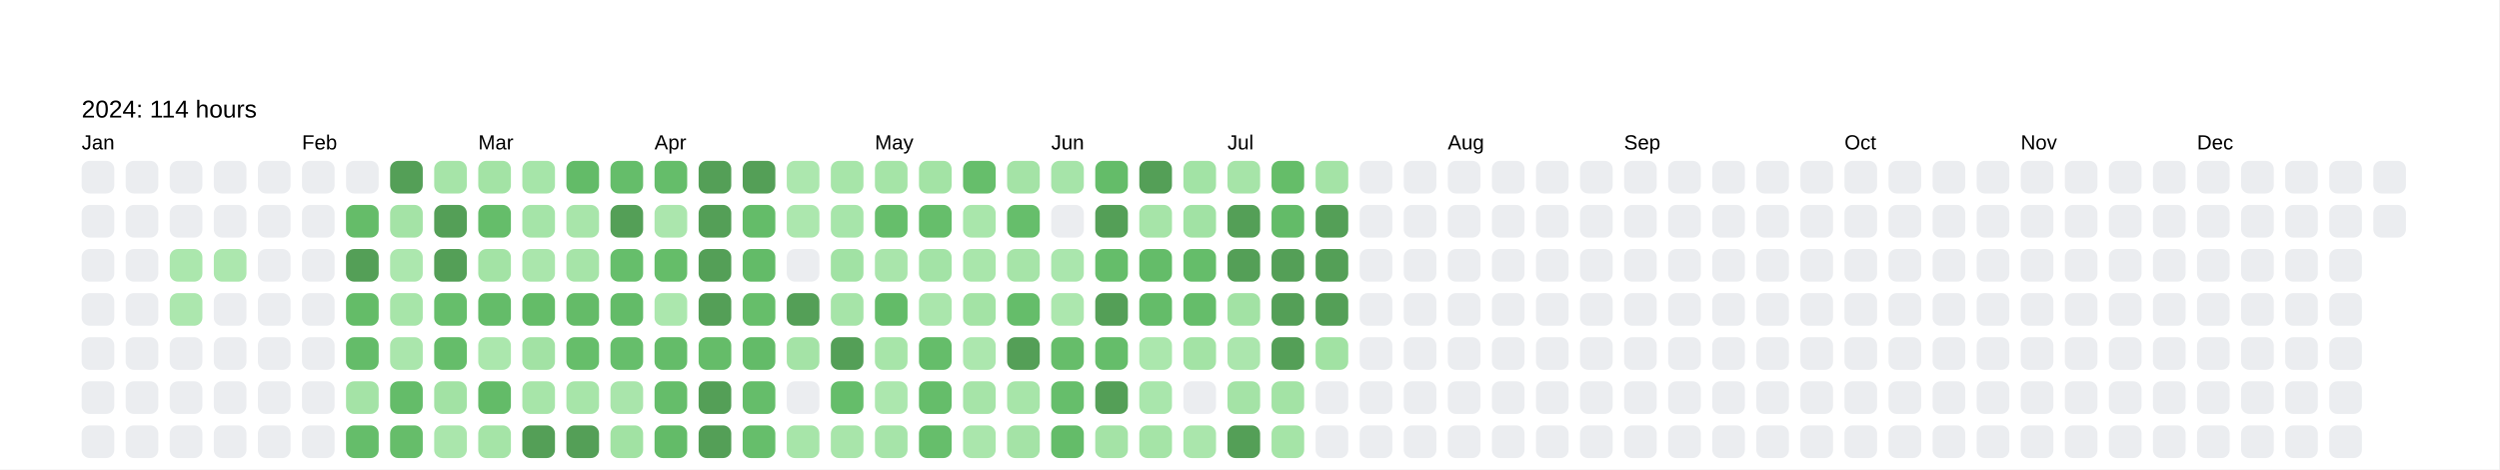
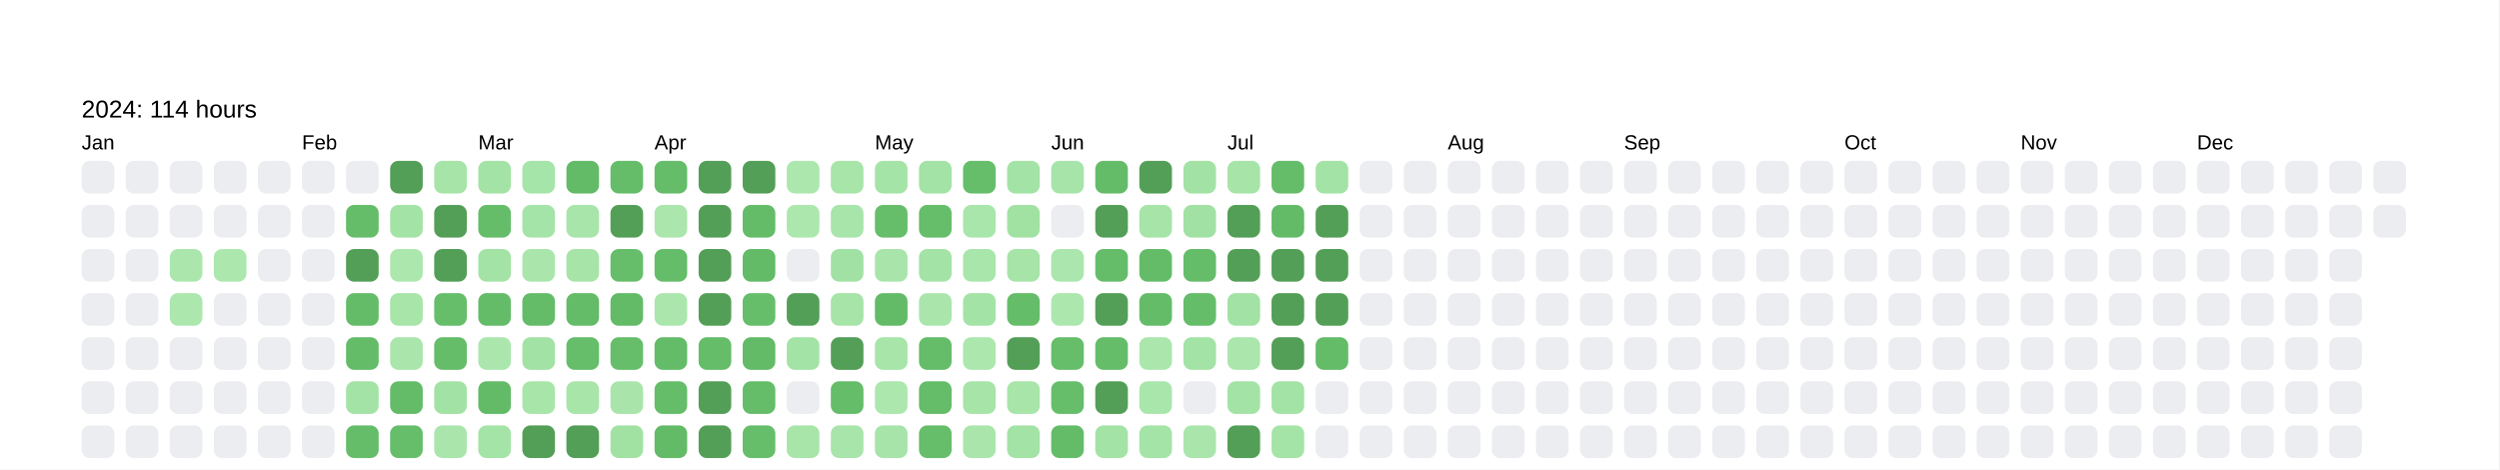
<svg xmlns="http://www.w3.org/2000/svg" baseProfile="full" height="57.5mm" version="1.1" viewBox="0,0,306.2,57.5" width="306.2mm">
  <defs />
  <rect fill="#FFFFFF" height="57.5" width="306.2" x="0" y="0" />
  <text fill="#000000" style="font-size:6px; font-family:Arial; font-weight:bold;" x="10" y="10" />
  <text fill="#000000" style="font-size:3px; font-family:Arial;" x="10" y="14.4">2024: 114 hours</text>
  <text fill="#000000" style="font-size:2.5px; font-family:Arial" x="10" y="18.3">Jan</text>
  <rect fill="#EBEDF0" height="4" rx="1" ry="1" width="4" x="10" y="19.7" />
  <rect fill="#EBEDF0" height="4" rx="1" ry="1" width="4" x="10" y="25.1" />
  <rect fill="#EBEDF0" height="4" rx="1" ry="1" width="4" x="10" y="30.5" />
  <rect fill="#EBEDF0" height="4" rx="1" ry="1" width="4" x="10" y="35.9" />
  <rect fill="#EBEDF0" height="4" rx="1" ry="1" width="4" x="10" y="41.3" />
  <rect fill="#EBEDF0" height="4" rx="1" ry="1" width="4" x="10" y="46.7" />
  <rect fill="#EBEDF0" height="4" rx="1" ry="1" width="4" x="10" y="52.1" />
  <rect fill="#EBEDF0" height="4" rx="1" ry="1" width="4" x="15.4" y="19.7" />
  <rect fill="#EBEDF0" height="4" rx="1" ry="1" width="4" x="15.4" y="25.1" />
  <rect fill="#EBEDF0" height="4" rx="1" ry="1" width="4" x="15.4" y="30.5" />
  <rect fill="#EBEDF0" height="4" rx="1" ry="1" width="4" x="15.4" y="35.9" />
  <rect fill="#EBEDF0" height="4" rx="1" ry="1" width="4" x="15.4" y="41.3" />
  <rect fill="#EBEDF0" height="4" rx="1" ry="1" width="4" x="15.4" y="46.7" />
  <rect fill="#EBEDF0" height="4" rx="1" ry="1" width="4" x="15.4" y="52.1" />
  <rect fill="#EBEDF0" height="4" rx="1" ry="1" width="4" x="20.8" y="19.7" />
  <rect fill="#EBEDF0" height="4" rx="1" ry="1" width="4" x="20.8" y="25.1" />
  <rect fill="#abe7ad" height="4" rx="1" ry="1" width="4" x="20.8" y="30.5" />
  <rect fill="#ace7ae" height="4" rx="1" ry="1" width="4" x="20.8" y="35.9" />
  <rect fill="#EBEDF0" height="4" rx="1" ry="1" width="4" x="20.8" y="41.3" />
  <rect fill="#EBEDF0" height="4" rx="1" ry="1" width="4" x="20.8" y="46.7" />
  <rect fill="#EBEDF0" height="4" rx="1" ry="1" width="4" x="20.8" y="52.1" />
  <rect fill="#EBEDF0" height="4" rx="1" ry="1" width="4" x="26.2" y="19.7" />
  <rect fill="#EBEDF0" height="4" rx="1" ry="1" width="4" x="26.2" y="25.1" />
  <rect fill="#ace7ae" height="4" rx="1" ry="1" width="4" x="26.2" y="30.5" />
  <rect fill="#EBEDF0" height="4" rx="1" ry="1" width="4" x="26.2" y="35.9" />
  <rect fill="#EBEDF0" height="4" rx="1" ry="1" width="4" x="26.2" y="41.3" />
  <rect fill="#EBEDF0" height="4" rx="1" ry="1" width="4" x="26.2" y="46.7" />
  <rect fill="#EBEDF0" height="4" rx="1" ry="1" width="4" x="26.2" y="52.1" />
  <rect fill="#EBEDF0" height="4" rx="1" ry="1" width="4" x="31.6" y="19.7" />
  <rect fill="#EBEDF0" height="4" rx="1" ry="1" width="4" x="31.6" y="25.1" />
  <rect fill="#EBEDF0" height="4" rx="1" ry="1" width="4" x="31.6" y="30.5" />
  <rect fill="#EBEDF0" height="4" rx="1" ry="1" width="4" x="31.6" y="35.9" />
  <rect fill="#EBEDF0" height="4" rx="1" ry="1" width="4" x="31.6" y="41.3" />
  <rect fill="#EBEDF0" height="4" rx="1" ry="1" width="4" x="31.6" y="46.7" />
  <rect fill="#EBEDF0" height="4" rx="1" ry="1" width="4" x="31.6" y="52.1" />
  <text fill="#000000" style="font-size:2.5px; font-family:Arial" x="37.0" y="18.3">Feb</text>
  <rect fill="#EBEDF0" height="4" rx="1" ry="1" width="4" x="37.0" y="19.7" />
  <rect fill="#EBEDF0" height="4" rx="1" ry="1" width="4" x="37.0" y="25.1" />
  <rect fill="#EBEDF0" height="4" rx="1" ry="1" width="4" x="37.0" y="30.5" />
  <rect fill="#EBEDF0" height="4" rx="1" ry="1" width="4" x="37.0" y="35.9" />
  <rect fill="#EBEDF0" height="4" rx="1" ry="1" width="4" x="37.0" y="41.3" />
  <rect fill="#EBEDF0" height="4" rx="1" ry="1" width="4" x="37.0" y="46.7" />
  <rect fill="#EBEDF0" height="4" rx="1" ry="1" width="4" x="37.0" y="52.1" />
  <rect fill="#EBEDF0" height="4" rx="1" ry="1" width="4" x="42.4" y="19.7" />
  <rect fill="#65bc69" height="4" rx="1" ry="1" width="4" x="42.4" y="25.1" />
  <rect fill="#549F57" height="4" rx="1" ry="1" width="4" x="42.4" y="30.5" />
  <rect fill="#64bc68" height="4" rx="1" ry="1" width="4" x="42.4" y="35.9" />
  <rect fill="#64bc69" height="4" rx="1" ry="1" width="4" x="42.4" y="41.3" />
  <rect fill="#a4e3a6" height="4" rx="1" ry="1" width="4" x="42.4" y="46.7" />
  <rect fill="#65bd6a" height="4" rx="1" ry="1" width="4" x="42.4" y="52.1" />
  <rect fill="#549F57" height="4" rx="1" ry="1" width="4" x="47.8" y="19.7" />
  <rect fill="#a4e3a6" height="4" rx="1" ry="1" width="4" x="47.8" y="25.1" />
  <rect fill="#ace7ae" height="4" rx="1" ry="1" width="4" x="47.8" y="30.5" />
  <rect fill="#a7e5a9" height="4" rx="1" ry="1" width="4" x="47.8" y="35.9" />
  <rect fill="#aae6ac" height="4" rx="1" ry="1" width="4" x="47.8" y="41.3" />
  <rect fill="#64bc69" height="4" rx="1" ry="1" width="4" x="47.8" y="46.7" />
  <rect fill="#66bd6a" height="4" rx="1" ry="1" width="4" x="47.8" y="52.1" />
  <rect fill="#a6e4a8" height="4" rx="1" ry="1" width="4" x="53.2" y="19.7" />
  <rect fill="#549F57" height="4" rx="1" ry="1" width="4" x="53.2" y="25.1" />
  <rect fill="#549F57" height="4" rx="1" ry="1" width="4" x="53.2" y="30.5" />
  <rect fill="#66be6b" height="4" rx="1" ry="1" width="4" x="53.2" y="35.9" />
  <rect fill="#65bd6a" height="4" rx="1" ry="1" width="4" x="53.2" y="41.3" />
  <rect fill="#a2e2a4" height="4" rx="1" ry="1" width="4" x="53.2" y="46.7" />
  <rect fill="#aae6ac" height="4" rx="1" ry="1" width="4" x="53.2" y="52.1" />
  <text fill="#000000" style="font-size:2.5px; font-family:Arial" x="58.6" y="18.3">Mar</text>
  <rect fill="#a3e3a5" height="4" rx="1" ry="1" width="4" x="58.6" y="19.7" />
  <rect fill="#65bd6a" height="4" rx="1" ry="1" width="4" x="58.6" y="25.1" />
  <rect fill="#a3e3a5" height="4" rx="1" ry="1" width="4" x="58.6" y="30.5" />
  <rect fill="#64bc69" height="4" rx="1" ry="1" width="4" x="58.6" y="35.9" />
  <rect fill="#abe7ad" height="4" rx="1" ry="1" width="4" x="58.6" y="41.3" />
  <rect fill="#63bb68" height="4" rx="1" ry="1" width="4" x="58.6" y="46.7" />
  <rect fill="#a5e4a7" height="4" rx="1" ry="1" width="4" x="58.6" y="52.1" />
  <rect fill="#a6e5a9" height="4" rx="1" ry="1" width="4" x="64" y="19.7" />
  <rect fill="#a5e4a8" height="4" rx="1" ry="1" width="4" x="64" y="25.1" />
  <rect fill="#aae6ac" height="4" rx="1" ry="1" width="4" x="64" y="30.5" />
  <rect fill="#64bc68" height="4" rx="1" ry="1" width="4" x="64" y="35.9" />
  <rect fill="#a2e2a4" height="4" rx="1" ry="1" width="4" x="64" y="41.3" />
  <rect fill="#a7e5a9" height="4" rx="1" ry="1" width="4" x="64" y="46.7" />
  <rect fill="#549F57" height="4" rx="1" ry="1" width="4" x="64" y="52.1" />
  <rect fill="#63bb68" height="4" rx="1" ry="1" width="4" x="69.4" y="19.7" />
  <rect fill="#a8e5aa" height="4" rx="1" ry="1" width="4" x="69.4" y="25.1" />
  <rect fill="#a6e4a8" height="4" rx="1" ry="1" width="4" x="69.4" y="30.5" />
  <rect fill="#64bb68" height="4" rx="1" ry="1" width="4" x="69.4" y="35.9" />
  <rect fill="#66be6a" height="4" rx="1" ry="1" width="4" x="69.4" y="41.3" />
  <rect fill="#a7e5a9" height="4" rx="1" ry="1" width="4" x="69.4" y="46.7" />
  <rect fill="#549F57" height="4" rx="1" ry="1" width="4" x="69.4" y="52.1" />
  <rect fill="#65bd6a" height="4" rx="1" ry="1" width="4" x="74.8" y="19.7" />
  <rect fill="#549F57" height="4" rx="1" ry="1" width="4" x="74.8" y="25.1" />
  <rect fill="#66be6b" height="4" rx="1" ry="1" width="4" x="74.8" y="30.5" />
  <rect fill="#63bb68" height="4" rx="1" ry="1" width="4" x="74.8" y="35.9" />
  <rect fill="#66be6b" height="4" rx="1" ry="1" width="4" x="74.8" y="41.3" />
  <rect fill="#a9e5ab" height="4" rx="1" ry="1" width="4" x="74.8" y="46.7" />
  <rect fill="#a1e2a3" height="4" rx="1" ry="1" width="4" x="74.8" y="52.1" />
  <text fill="#000000" style="font-size:2.5px; font-family:Arial" x="80.2" y="18.3">Apr</text>
  <rect fill="#65bd6a" height="4" rx="1" ry="1" width="4" x="80.2" y="19.7" />
  <rect fill="#abe6ad" height="4" rx="1" ry="1" width="4" x="80.2" y="25.1" />
  <rect fill="#65bd69" height="4" rx="1" ry="1" width="4" x="80.2" y="30.5" />
  <rect fill="#abe7ad" height="4" rx="1" ry="1" width="4" x="80.2" y="35.9" />
  <rect fill="#64bc69" height="4" rx="1" ry="1" width="4" x="80.2" y="41.3" />
  <rect fill="#65bd6a" height="4" rx="1" ry="1" width="4" x="80.2" y="46.7" />
  <rect fill="#63bb68" height="4" rx="1" ry="1" width="4" x="80.2" y="52.1" />
  <rect fill="#549F57" height="4" rx="1" ry="1" width="4" x="85.6" y="19.7" />
  <rect fill="#549F57" height="4" rx="1" ry="1" width="4" x="85.6" y="25.1" />
  <rect fill="#549F57" height="4" rx="1" ry="1" width="4" x="85.6" y="30.5" />
  <rect fill="#549F57" height="4" rx="1" ry="1" width="4" x="85.6" y="35.9" />
  <rect fill="#65bc69" height="4" rx="1" ry="1" width="4" x="85.6" y="41.3" />
  <rect fill="#549F57" height="4" rx="1" ry="1" width="4" x="85.6" y="46.7" />
  <rect fill="#549F57" height="4" rx="1" ry="1" width="4" x="85.6" y="52.1" />
  <rect fill="#549F57" height="4" rx="1" ry="1" width="4" x="91" y="19.7" />
  <rect fill="#64bc69" height="4" rx="1" ry="1" width="4" x="91" y="25.1" />
  <rect fill="#63bb68" height="4" rx="1" ry="1" width="4" x="91" y="30.5" />
  <rect fill="#66be6a" height="4" rx="1" ry="1" width="4" x="91" y="35.9" />
  <rect fill="#63bb68" height="4" rx="1" ry="1" width="4" x="91" y="41.3" />
  <rect fill="#65bd6a" height="4" rx="1" ry="1" width="4" x="91" y="46.7" />
  <rect fill="#66be6b" height="4" rx="1" ry="1" width="4" x="91" y="52.1" />
  <rect fill="#ace7ae" height="4" rx="1" ry="1" width="4" x="96.4" y="19.7" />
  <rect fill="#ace7ae" height="4" rx="1" ry="1" width="4" x="96.4" y="25.1" />
  <rect fill="#EBEDF0" height="4" rx="1" ry="1" width="4" x="96.4" y="30.5" />
  <rect fill="#549F57" height="4" rx="1" ry="1" width="4" x="96.4" y="35.9" />
  <rect fill="#a4e3a6" height="4" rx="1" ry="1" width="4" x="96.4" y="41.3" />
  <rect fill="#EBEDF0" height="4" rx="1" ry="1" width="4" x="96.4" y="46.7" />
  <rect fill="#a7e5a9" height="4" rx="1" ry="1" width="4" x="96.4" y="52.1" />
  <rect fill="#a7e5a9" height="4" rx="1" ry="1" width="4" x="101.8" y="19.7" />
  <rect fill="#a7e5aa" height="4" rx="1" ry="1" width="4" x="101.8" y="25.1" />
  <rect fill="#a1e2a4" height="4" rx="1" ry="1" width="4" x="101.8" y="30.5" />
  <rect fill="#a6e4a8" height="4" rx="1" ry="1" width="4" x="101.8" y="35.9" />
  <rect fill="#549F57" height="4" rx="1" ry="1" width="4" x="101.8" y="41.3" />
  <rect fill="#65bd6a" height="4" rx="1" ry="1" width="4" x="101.8" y="46.7" />
  <rect fill="#a8e5aa" height="4" rx="1" ry="1" width="4" x="101.8" y="52.1" />
  <text fill="#000000" style="font-size:2.5px; font-family:Arial" x="107.2" y="18.3">May</text>
  <rect fill="#a5e4a7" height="4" rx="1" ry="1" width="4" x="107.2" y="19.7" />
  <rect fill="#66be6b" height="4" rx="1" ry="1" width="4" x="107.2" y="25.1" />
  <rect fill="#a9e5ab" height="4" rx="1" ry="1" width="4" x="107.2" y="30.5" />
  <rect fill="#63bb68" height="4" rx="1" ry="1" width="4" x="107.2" y="35.9" />
  <rect fill="#a7e5a9" height="4" rx="1" ry="1" width="4" x="107.2" y="41.3" />
  <rect fill="#ace7ae" height="4" rx="1" ry="1" width="4" x="107.2" y="46.7" />
  <rect fill="#a6e4a9" height="4" rx="1" ry="1" width="4" x="107.2" y="52.1" />
  <rect fill="#a3e3a5" height="4" rx="1" ry="1" width="4" x="112.6" y="19.7" />
  <rect fill="#66be6b" height="4" rx="1" ry="1" width="4" x="112.6" y="25.1" />
  <rect fill="#a3e3a6" height="4" rx="1" ry="1" width="4" x="112.6" y="30.5" />
  <rect fill="#aae6ac" height="4" rx="1" ry="1" width="4" x="112.6" y="35.9" />
  <rect fill="#65bd6a" height="4" rx="1" ry="1" width="4" x="112.6" y="41.3" />
  <rect fill="#65bd6a" height="4" rx="1" ry="1" width="4" x="112.6" y="46.7" />
  <rect fill="#66be6b" height="4" rx="1" ry="1" width="4" x="112.6" y="52.1" />
  <rect fill="#66be6b" height="4" rx="1" ry="1" width="4" x="118" y="19.7" />
  <rect fill="#a9e6ab" height="4" rx="1" ry="1" width="4" x="118" y="25.1" />
  <rect fill="#a9e6ab" height="4" rx="1" ry="1" width="4" x="118" y="30.5" />
  <rect fill="#a3e3a5" height="4" rx="1" ry="1" width="4" x="118" y="35.9" />
  <rect fill="#ace7ae" height="4" rx="1" ry="1" width="4" x="118" y="41.3" />
  <rect fill="#a6e4a8" height="4" rx="1" ry="1" width="4" x="118" y="46.7" />
  <rect fill="#aae6ac" height="4" rx="1" ry="1" width="4" x="118" y="52.1" />
  <rect fill="#a4e3a6" height="4" rx="1" ry="1" width="4" x="123.4" y="19.7" />
-   <rect fill="#66be6b" height="4" rx="1" ry="1" width="4" x="123.4" y="25.1" />
+   <rect fill="#a1e2a3" height="4" rx="1" ry="1" width="4" x="123.4" y="25.1" />
  <rect fill="#a6e4a8" height="4" rx="1" ry="1" width="4" x="123.4" y="30.5" />
  <rect fill="#65bd6a" height="4" rx="1" ry="1" width="4" x="123.4" y="35.9" />
  <rect fill="#549F57" height="4" rx="1" ry="1" width="4" x="123.4" y="41.3" />
  <rect fill="#a7e5a9" height="4" rx="1" ry="1" width="4" x="123.4" y="46.7" />
  <rect fill="#a4e3a6" height="4" rx="1" ry="1" width="4" x="123.4" y="52.1" />
  <text fill="#000000" style="font-size:2.5px; font-family:Arial" x="128.8" y="18.3">Jun</text>
  <rect fill="#a6e4a9" height="4" rx="1" ry="1" width="4" x="128.8" y="19.7" />
  <rect fill="#EBEDF0" height="4" rx="1" ry="1" width="4" x="128.8" y="25.1" />
  <rect fill="#aae6ad" height="4" rx="1" ry="1" width="4" x="128.8" y="30.5" />
  <rect fill="#ace7ae" height="4" rx="1" ry="1" width="4" x="128.8" y="35.9" />
  <rect fill="#66bd6a" height="4" rx="1" ry="1" width="4" x="128.8" y="41.3" />
  <rect fill="#66be6b" height="4" rx="1" ry="1" width="4" x="128.8" y="46.7" />
  <rect fill="#64bc69" height="4" rx="1" ry="1" width="4" x="128.8" y="52.1" />
  <rect fill="#64bc69" height="4" rx="1" ry="1" width="4" x="134.2" y="19.7" />
  <rect fill="#549F57" height="4" rx="1" ry="1" width="4" x="134.2" y="25.1" />
  <rect fill="#65bd6a" height="4" rx="1" ry="1" width="4" x="134.2" y="30.5" />
  <rect fill="#549F57" height="4" rx="1" ry="1" width="4" x="134.2" y="35.9" />
  <rect fill="#65bd6a" height="4" rx="1" ry="1" width="4" x="134.2" y="41.3" />
  <rect fill="#549F57" height="4" rx="1" ry="1" width="4" x="134.2" y="46.7" />
  <rect fill="#a4e3a6" height="4" rx="1" ry="1" width="4" x="134.2" y="52.1" />
  <rect fill="#549F57" height="4" rx="1" ry="1" width="4" x="139.6" y="19.7" />
  <rect fill="#a6e4a8" height="4" rx="1" ry="1" width="4" x="139.6" y="25.1" />
  <rect fill="#64bc69" height="4" rx="1" ry="1" width="4" x="139.6" y="30.5" />
  <rect fill="#64bc69" height="4" rx="1" ry="1" width="4" x="139.6" y="35.9" />
  <rect fill="#abe7ad" height="4" rx="1" ry="1" width="4" x="139.6" y="41.3" />
  <rect fill="#a9e6ac" height="4" rx="1" ry="1" width="4" x="139.6" y="46.7" />
  <rect fill="#a5e4a7" height="4" rx="1" ry="1" width="4" x="139.6" y="52.1" />
  <rect fill="#a2e3a5" height="4" rx="1" ry="1" width="4" x="145" y="19.7" />
  <rect fill="#a1e2a4" height="4" rx="1" ry="1" width="4" x="145" y="25.1" />
  <rect fill="#65bd6a" height="4" rx="1" ry="1" width="4" x="145" y="30.5" />
  <rect fill="#65bd6a" height="4" rx="1" ry="1" width="4" x="145" y="35.9" />
  <rect fill="#a3e3a5" height="4" rx="1" ry="1" width="4" x="145" y="41.3" />
  <rect fill="#EBEDF0" height="4" rx="1" ry="1" width="4" x="145" y="46.7" />
  <rect fill="#aae6ac" height="4" rx="1" ry="1" width="4" x="145" y="52.1" />
  <text fill="#000000" style="font-size:2.5px; font-family:Arial" x="150.4" y="18.3">Jul</text>
  <rect fill="#a6e4a8" height="4" rx="1" ry="1" width="4" x="150.4" y="19.7" />
  <rect fill="#549F57" height="4" rx="1" ry="1" width="4" x="150.4" y="25.1" />
  <rect fill="#549F57" height="4" rx="1" ry="1" width="4" x="150.4" y="30.5" />
  <rect fill="#a2e2a4" height="4" rx="1" ry="1" width="4" x="150.4" y="35.9" />
  <rect fill="#abe6ad" height="4" rx="1" ry="1" width="4" x="150.4" y="41.3" />
  <rect fill="#a4e3a6" height="4" rx="1" ry="1" width="4" x="150.4" y="46.7" />
  <rect fill="#549F57" height="4" rx="1" ry="1" width="4" x="150.4" y="52.1" />
  <rect fill="#65bd69" height="4" rx="1" ry="1" width="4" x="155.8" y="19.7" />
  <rect fill="#63bb68" height="4" rx="1" ry="1" width="4" x="155.8" y="25.1" />
  <rect fill="#549F57" height="4" rx="1" ry="1" width="4" x="155.8" y="30.5" />
  <rect fill="#549F57" height="4" rx="1" ry="1" width="4" x="155.8" y="35.9" />
  <rect fill="#549F57" height="4" rx="1" ry="1" width="4" x="155.8" y="41.3" />
  <rect fill="#a3e3a5" height="4" rx="1" ry="1" width="4" x="155.8" y="46.7" />
  <rect fill="#a5e4a7" height="4" rx="1" ry="1" width="4" x="155.8" y="52.1" />
  <rect fill="#a4e3a6" height="4" rx="1" ry="1" width="4" x="161.2" y="19.7" />
  <rect fill="#549F57" height="4" rx="1" ry="1" width="4" x="161.2" y="25.1" />
  <rect fill="#549F57" height="4" rx="1" ry="1" width="4" x="161.2" y="30.5" />
  <rect fill="#549F57" height="4" rx="1" ry="1" width="4" x="161.2" y="35.9" />
-   <rect fill="#a1e2a3" height="4" rx="1" ry="1" width="4" x="161.2" y="41.3" />
+   <rect fill="#64bc69" height="4" rx="1" ry="1" width="4" x="161.2" y="41.3" />
  <rect fill="#EBEDF0" height="4" rx="1" ry="1" width="4" x="161.2" y="46.7" />
  <rect fill="#EBEDF0" height="4" rx="1" ry="1" width="4" x="161.2" y="52.1" />
  <rect fill="#EBEDF0" height="4" rx="1" ry="1" width="4" x="166.6" y="19.7" />
  <rect fill="#EBEDF0" height="4" rx="1" ry="1" width="4" x="166.6" y="25.1" />
  <rect fill="#EBEDF0" height="4" rx="1" ry="1" width="4" x="166.6" y="30.5" />
  <rect fill="#EBEDF0" height="4" rx="1" ry="1" width="4" x="166.6" y="35.9" />
  <rect fill="#EBEDF0" height="4" rx="1" ry="1" width="4" x="166.6" y="41.3" />
  <rect fill="#EBEDF0" height="4" rx="1" ry="1" width="4" x="166.6" y="46.7" />
  <rect fill="#EBEDF0" height="4" rx="1" ry="1" width="4" x="166.6" y="52.1" />
  <rect fill="#EBEDF0" height="4" rx="1" ry="1" width="4" x="172" y="19.7" />
  <rect fill="#EBEDF0" height="4" rx="1" ry="1" width="4" x="172" y="25.1" />
  <rect fill="#EBEDF0" height="4" rx="1" ry="1" width="4" x="172" y="30.5" />
  <rect fill="#EBEDF0" height="4" rx="1" ry="1" width="4" x="172" y="35.9" />
  <rect fill="#EBEDF0" height="4" rx="1" ry="1" width="4" x="172" y="41.3" />
  <rect fill="#EBEDF0" height="4" rx="1" ry="1" width="4" x="172" y="46.7" />
  <rect fill="#EBEDF0" height="4" rx="1" ry="1" width="4" x="172" y="52.1" />
  <text fill="#000000" style="font-size:2.5px; font-family:Arial" x="177.4" y="18.3">Aug</text>
  <rect fill="#EBEDF0" height="4" rx="1" ry="1" width="4" x="177.4" y="19.7" />
  <rect fill="#EBEDF0" height="4" rx="1" ry="1" width="4" x="177.4" y="25.1" />
  <rect fill="#EBEDF0" height="4" rx="1" ry="1" width="4" x="177.4" y="30.5" />
  <rect fill="#EBEDF0" height="4" rx="1" ry="1" width="4" x="177.4" y="35.9" />
  <rect fill="#EBEDF0" height="4" rx="1" ry="1" width="4" x="177.4" y="41.3" />
  <rect fill="#EBEDF0" height="4" rx="1" ry="1" width="4" x="177.4" y="46.7" />
  <rect fill="#EBEDF0" height="4" rx="1" ry="1" width="4" x="177.4" y="52.1" />
  <rect fill="#EBEDF0" height="4" rx="1" ry="1" width="4" x="182.8" y="19.7" />
  <rect fill="#EBEDF0" height="4" rx="1" ry="1" width="4" x="182.8" y="25.1" />
  <rect fill="#EBEDF0" height="4" rx="1" ry="1" width="4" x="182.8" y="30.5" />
  <rect fill="#EBEDF0" height="4" rx="1" ry="1" width="4" x="182.8" y="35.9" />
  <rect fill="#EBEDF0" height="4" rx="1" ry="1" width="4" x="182.8" y="41.3" />
  <rect fill="#EBEDF0" height="4" rx="1" ry="1" width="4" x="182.8" y="46.7" />
  <rect fill="#EBEDF0" height="4" rx="1" ry="1" width="4" x="182.8" y="52.1" />
  <rect fill="#EBEDF0" height="4" rx="1" ry="1" width="4" x="188.2" y="19.7" />
  <rect fill="#EBEDF0" height="4" rx="1" ry="1" width="4" x="188.2" y="25.1" />
  <rect fill="#EBEDF0" height="4" rx="1" ry="1" width="4" x="188.2" y="30.5" />
  <rect fill="#EBEDF0" height="4" rx="1" ry="1" width="4" x="188.2" y="35.9" />
  <rect fill="#EBEDF0" height="4" rx="1" ry="1" width="4" x="188.2" y="41.3" />
  <rect fill="#EBEDF0" height="4" rx="1" ry="1" width="4" x="188.2" y="46.7" />
  <rect fill="#EBEDF0" height="4" rx="1" ry="1" width="4" x="188.2" y="52.1" />
  <rect fill="#EBEDF0" height="4" rx="1" ry="1" width="4" x="193.6" y="19.7" />
  <rect fill="#EBEDF0" height="4" rx="1" ry="1" width="4" x="193.6" y="25.1" />
  <rect fill="#EBEDF0" height="4" rx="1" ry="1" width="4" x="193.6" y="30.5" />
  <rect fill="#EBEDF0" height="4" rx="1" ry="1" width="4" x="193.6" y="35.9" />
  <rect fill="#EBEDF0" height="4" rx="1" ry="1" width="4" x="193.6" y="41.3" />
  <rect fill="#EBEDF0" height="4" rx="1" ry="1" width="4" x="193.6" y="46.7" />
  <rect fill="#EBEDF0" height="4" rx="1" ry="1" width="4" x="193.6" y="52.1" />
  <text fill="#000000" style="font-size:2.5px; font-family:Arial" x="199" y="18.3">Sep</text>
  <rect fill="#EBEDF0" height="4" rx="1" ry="1" width="4" x="199" y="19.7" />
  <rect fill="#EBEDF0" height="4" rx="1" ry="1" width="4" x="199" y="25.1" />
  <rect fill="#EBEDF0" height="4" rx="1" ry="1" width="4" x="199" y="30.5" />
  <rect fill="#EBEDF0" height="4" rx="1" ry="1" width="4" x="199" y="35.9" />
  <rect fill="#EBEDF0" height="4" rx="1" ry="1" width="4" x="199" y="41.3" />
  <rect fill="#EBEDF0" height="4" rx="1" ry="1" width="4" x="199" y="46.7" />
  <rect fill="#EBEDF0" height="4" rx="1" ry="1" width="4" x="199" y="52.1" />
  <rect fill="#EBEDF0" height="4" rx="1" ry="1" width="4" x="204.4" y="19.7" />
  <rect fill="#EBEDF0" height="4" rx="1" ry="1" width="4" x="204.4" y="25.1" />
  <rect fill="#EBEDF0" height="4" rx="1" ry="1" width="4" x="204.4" y="30.5" />
  <rect fill="#EBEDF0" height="4" rx="1" ry="1" width="4" x="204.4" y="35.9" />
  <rect fill="#EBEDF0" height="4" rx="1" ry="1" width="4" x="204.4" y="41.3" />
  <rect fill="#EBEDF0" height="4" rx="1" ry="1" width="4" x="204.4" y="46.7" />
  <rect fill="#EBEDF0" height="4" rx="1" ry="1" width="4" x="204.4" y="52.1" />
  <rect fill="#EBEDF0" height="4" rx="1" ry="1" width="4" x="209.8" y="19.7" />
  <rect fill="#EBEDF0" height="4" rx="1" ry="1" width="4" x="209.8" y="25.1" />
  <rect fill="#EBEDF0" height="4" rx="1" ry="1" width="4" x="209.8" y="30.5" />
  <rect fill="#EBEDF0" height="4" rx="1" ry="1" width="4" x="209.8" y="35.9" />
  <rect fill="#EBEDF0" height="4" rx="1" ry="1" width="4" x="209.8" y="41.3" />
  <rect fill="#EBEDF0" height="4" rx="1" ry="1" width="4" x="209.8" y="46.7" />
  <rect fill="#EBEDF0" height="4" rx="1" ry="1" width="4" x="209.8" y="52.1" />
  <rect fill="#EBEDF0" height="4" rx="1" ry="1" width="4" x="215.2" y="19.7" />
  <rect fill="#EBEDF0" height="4" rx="1" ry="1" width="4" x="215.2" y="25.1" />
  <rect fill="#EBEDF0" height="4" rx="1" ry="1" width="4" x="215.2" y="30.5" />
  <rect fill="#EBEDF0" height="4" rx="1" ry="1" width="4" x="215.2" y="35.9" />
  <rect fill="#EBEDF0" height="4" rx="1" ry="1" width="4" x="215.2" y="41.3" />
  <rect fill="#EBEDF0" height="4" rx="1" ry="1" width="4" x="215.2" y="46.7" />
  <rect fill="#EBEDF0" height="4" rx="1" ry="1" width="4" x="215.2" y="52.1" />
  <rect fill="#EBEDF0" height="4" rx="1" ry="1" width="4" x="220.6" y="19.7" />
  <rect fill="#EBEDF0" height="4" rx="1" ry="1" width="4" x="220.6" y="25.1" />
  <rect fill="#EBEDF0" height="4" rx="1" ry="1" width="4" x="220.6" y="30.5" />
  <rect fill="#EBEDF0" height="4" rx="1" ry="1" width="4" x="220.6" y="35.9" />
  <rect fill="#EBEDF0" height="4" rx="1" ry="1" width="4" x="220.6" y="41.3" />
  <rect fill="#EBEDF0" height="4" rx="1" ry="1" width="4" x="220.6" y="46.7" />
  <rect fill="#EBEDF0" height="4" rx="1" ry="1" width="4" x="220.6" y="52.1" />
  <text fill="#000000" style="font-size:2.5px; font-family:Arial" x="226" y="18.3">Oct</text>
  <rect fill="#EBEDF0" height="4" rx="1" ry="1" width="4" x="226" y="19.7" />
  <rect fill="#EBEDF0" height="4" rx="1" ry="1" width="4" x="226" y="25.1" />
  <rect fill="#EBEDF0" height="4" rx="1" ry="1" width="4" x="226" y="30.5" />
  <rect fill="#EBEDF0" height="4" rx="1" ry="1" width="4" x="226" y="35.9" />
  <rect fill="#EBEDF0" height="4" rx="1" ry="1" width="4" x="226" y="41.3" />
  <rect fill="#EBEDF0" height="4" rx="1" ry="1" width="4" x="226" y="46.7" />
  <rect fill="#EBEDF0" height="4" rx="1" ry="1" width="4" x="226" y="52.1" />
  <rect fill="#EBEDF0" height="4" rx="1" ry="1" width="4" x="231.4" y="19.7" />
  <rect fill="#EBEDF0" height="4" rx="1" ry="1" width="4" x="231.4" y="25.1" />
  <rect fill="#EBEDF0" height="4" rx="1" ry="1" width="4" x="231.4" y="30.5" />
  <rect fill="#EBEDF0" height="4" rx="1" ry="1" width="4" x="231.4" y="35.9" />
  <rect fill="#EBEDF0" height="4" rx="1" ry="1" width="4" x="231.4" y="41.3" />
  <rect fill="#EBEDF0" height="4" rx="1" ry="1" width="4" x="231.4" y="46.7" />
  <rect fill="#EBEDF0" height="4" rx="1" ry="1" width="4" x="231.4" y="52.1" />
  <rect fill="#EBEDF0" height="4" rx="1" ry="1" width="4" x="236.8" y="19.7" />
  <rect fill="#EBEDF0" height="4" rx="1" ry="1" width="4" x="236.8" y="25.1" />
  <rect fill="#EBEDF0" height="4" rx="1" ry="1" width="4" x="236.8" y="30.5" />
  <rect fill="#EBEDF0" height="4" rx="1" ry="1" width="4" x="236.8" y="35.9" />
  <rect fill="#EBEDF0" height="4" rx="1" ry="1" width="4" x="236.8" y="41.3" />
  <rect fill="#EBEDF0" height="4" rx="1" ry="1" width="4" x="236.8" y="46.7" />
  <rect fill="#EBEDF0" height="4" rx="1" ry="1" width="4" x="236.8" y="52.1" />
  <rect fill="#EBEDF0" height="4" rx="1" ry="1" width="4" x="242.2" y="19.7" />
  <rect fill="#EBEDF0" height="4" rx="1" ry="1" width="4" x="242.2" y="25.1" />
  <rect fill="#EBEDF0" height="4" rx="1" ry="1" width="4" x="242.2" y="30.5" />
  <rect fill="#EBEDF0" height="4" rx="1" ry="1" width="4" x="242.2" y="35.9" />
  <rect fill="#EBEDF0" height="4" rx="1" ry="1" width="4" x="242.2" y="41.3" />
  <rect fill="#EBEDF0" height="4" rx="1" ry="1" width="4" x="242.2" y="46.7" />
  <rect fill="#EBEDF0" height="4" rx="1" ry="1" width="4" x="242.2" y="52.1" />
  <text fill="#000000" style="font-size:2.5px; font-family:Arial" x="247.6" y="18.3">Nov</text>
  <rect fill="#EBEDF0" height="4" rx="1" ry="1" width="4" x="247.6" y="19.7" />
  <rect fill="#EBEDF0" height="4" rx="1" ry="1" width="4" x="247.6" y="25.1" />
  <rect fill="#EBEDF0" height="4" rx="1" ry="1" width="4" x="247.6" y="30.5" />
  <rect fill="#EBEDF0" height="4" rx="1" ry="1" width="4" x="247.6" y="35.9" />
  <rect fill="#EBEDF0" height="4" rx="1" ry="1" width="4" x="247.6" y="41.3" />
  <rect fill="#EBEDF0" height="4" rx="1" ry="1" width="4" x="247.6" y="46.7" />
  <rect fill="#EBEDF0" height="4" rx="1" ry="1" width="4" x="247.6" y="52.1" />
  <rect fill="#EBEDF0" height="4" rx="1" ry="1" width="4" x="253" y="19.7" />
  <rect fill="#EBEDF0" height="4" rx="1" ry="1" width="4" x="253" y="25.1" />
  <rect fill="#EBEDF0" height="4" rx="1" ry="1" width="4" x="253" y="30.5" />
  <rect fill="#EBEDF0" height="4" rx="1" ry="1" width="4" x="253" y="35.9" />
  <rect fill="#EBEDF0" height="4" rx="1" ry="1" width="4" x="253" y="41.3" />
  <rect fill="#EBEDF0" height="4" rx="1" ry="1" width="4" x="253" y="46.7" />
  <rect fill="#EBEDF0" height="4" rx="1" ry="1" width="4" x="253" y="52.1" />
  <rect fill="#EBEDF0" height="4" rx="1" ry="1" width="4" x="258.4" y="19.7" />
  <rect fill="#EBEDF0" height="4" rx="1" ry="1" width="4" x="258.4" y="25.1" />
  <rect fill="#EBEDF0" height="4" rx="1" ry="1" width="4" x="258.4" y="30.5" />
  <rect fill="#EBEDF0" height="4" rx="1" ry="1" width="4" x="258.4" y="35.9" />
  <rect fill="#EBEDF0" height="4" rx="1" ry="1" width="4" x="258.4" y="41.3" />
  <rect fill="#EBEDF0" height="4" rx="1" ry="1" width="4" x="258.4" y="46.7" />
  <rect fill="#EBEDF0" height="4" rx="1" ry="1" width="4" x="258.4" y="52.1" />
  <rect fill="#EBEDF0" height="4" rx="1" ry="1" width="4" x="263.8" y="19.7" />
  <rect fill="#EBEDF0" height="4" rx="1" ry="1" width="4" x="263.8" y="25.1" />
  <rect fill="#EBEDF0" height="4" rx="1" ry="1" width="4" x="263.8" y="30.5" />
  <rect fill="#EBEDF0" height="4" rx="1" ry="1" width="4" x="263.8" y="35.9" />
  <rect fill="#EBEDF0" height="4" rx="1" ry="1" width="4" x="263.8" y="41.3" />
  <rect fill="#EBEDF0" height="4" rx="1" ry="1" width="4" x="263.8" y="46.7" />
  <rect fill="#EBEDF0" height="4" rx="1" ry="1" width="4" x="263.8" y="52.1" />
  <text fill="#000000" style="font-size:2.5px; font-family:Arial" x="269.2" y="18.3">Dec</text>
  <rect fill="#EBEDF0" height="4" rx="1" ry="1" width="4" x="269.2" y="19.7" />
  <rect fill="#EBEDF0" height="4" rx="1" ry="1" width="4" x="269.2" y="25.1" />
  <rect fill="#EBEDF0" height="4" rx="1" ry="1" width="4" x="269.2" y="30.5" />
  <rect fill="#EBEDF0" height="4" rx="1" ry="1" width="4" x="269.2" y="35.9" />
  <rect fill="#EBEDF0" height="4" rx="1" ry="1" width="4" x="269.2" y="41.3" />
  <rect fill="#EBEDF0" height="4" rx="1" ry="1" width="4" x="269.2" y="46.7" />
  <rect fill="#EBEDF0" height="4" rx="1" ry="1" width="4" x="269.2" y="52.1" />
  <rect fill="#EBEDF0" height="4" rx="1" ry="1" width="4" x="274.6" y="19.7" />
  <rect fill="#EBEDF0" height="4" rx="1" ry="1" width="4" x="274.6" y="25.1" />
  <rect fill="#EBEDF0" height="4" rx="1" ry="1" width="4" x="274.6" y="30.5" />
  <rect fill="#EBEDF0" height="4" rx="1" ry="1" width="4" x="274.6" y="35.9" />
  <rect fill="#EBEDF0" height="4" rx="1" ry="1" width="4" x="274.6" y="41.3" />
  <rect fill="#EBEDF0" height="4" rx="1" ry="1" width="4" x="274.6" y="46.7" />
  <rect fill="#EBEDF0" height="4" rx="1" ry="1" width="4" x="274.6" y="52.1" />
  <rect fill="#EBEDF0" height="4" rx="1" ry="1" width="4" x="280" y="19.7" />
  <rect fill="#EBEDF0" height="4" rx="1" ry="1" width="4" x="280" y="25.1" />
  <rect fill="#EBEDF0" height="4" rx="1" ry="1" width="4" x="280" y="30.5" />
  <rect fill="#EBEDF0" height="4" rx="1" ry="1" width="4" x="280" y="35.9" />
  <rect fill="#EBEDF0" height="4" rx="1" ry="1" width="4" x="280" y="41.3" />
  <rect fill="#EBEDF0" height="4" rx="1" ry="1" width="4" x="280" y="46.7" />
  <rect fill="#EBEDF0" height="4" rx="1" ry="1" width="4" x="280" y="52.1" />
  <rect fill="#EBEDF0" height="4" rx="1" ry="1" width="4" x="285.4" y="19.7" />
  <rect fill="#EBEDF0" height="4" rx="1" ry="1" width="4" x="285.4" y="25.1" />
  <rect fill="#EBEDF0" height="4" rx="1" ry="1" width="4" x="285.4" y="30.5" />
  <rect fill="#EBEDF0" height="4" rx="1" ry="1" width="4" x="285.4" y="35.9" />
  <rect fill="#EBEDF0" height="4" rx="1" ry="1" width="4" x="285.4" y="41.3" />
  <rect fill="#EBEDF0" height="4" rx="1" ry="1" width="4" x="285.4" y="46.7" />
  <rect fill="#EBEDF0" height="4" rx="1" ry="1" width="4" x="285.4" y="52.1" />
  <rect fill="#EBEDF0" height="4" rx="1" ry="1" width="4" x="290.8" y="19.7" />
  <rect fill="#EBEDF0" height="4" rx="1" ry="1" width="4" x="290.8" y="25.1" />
</svg>
